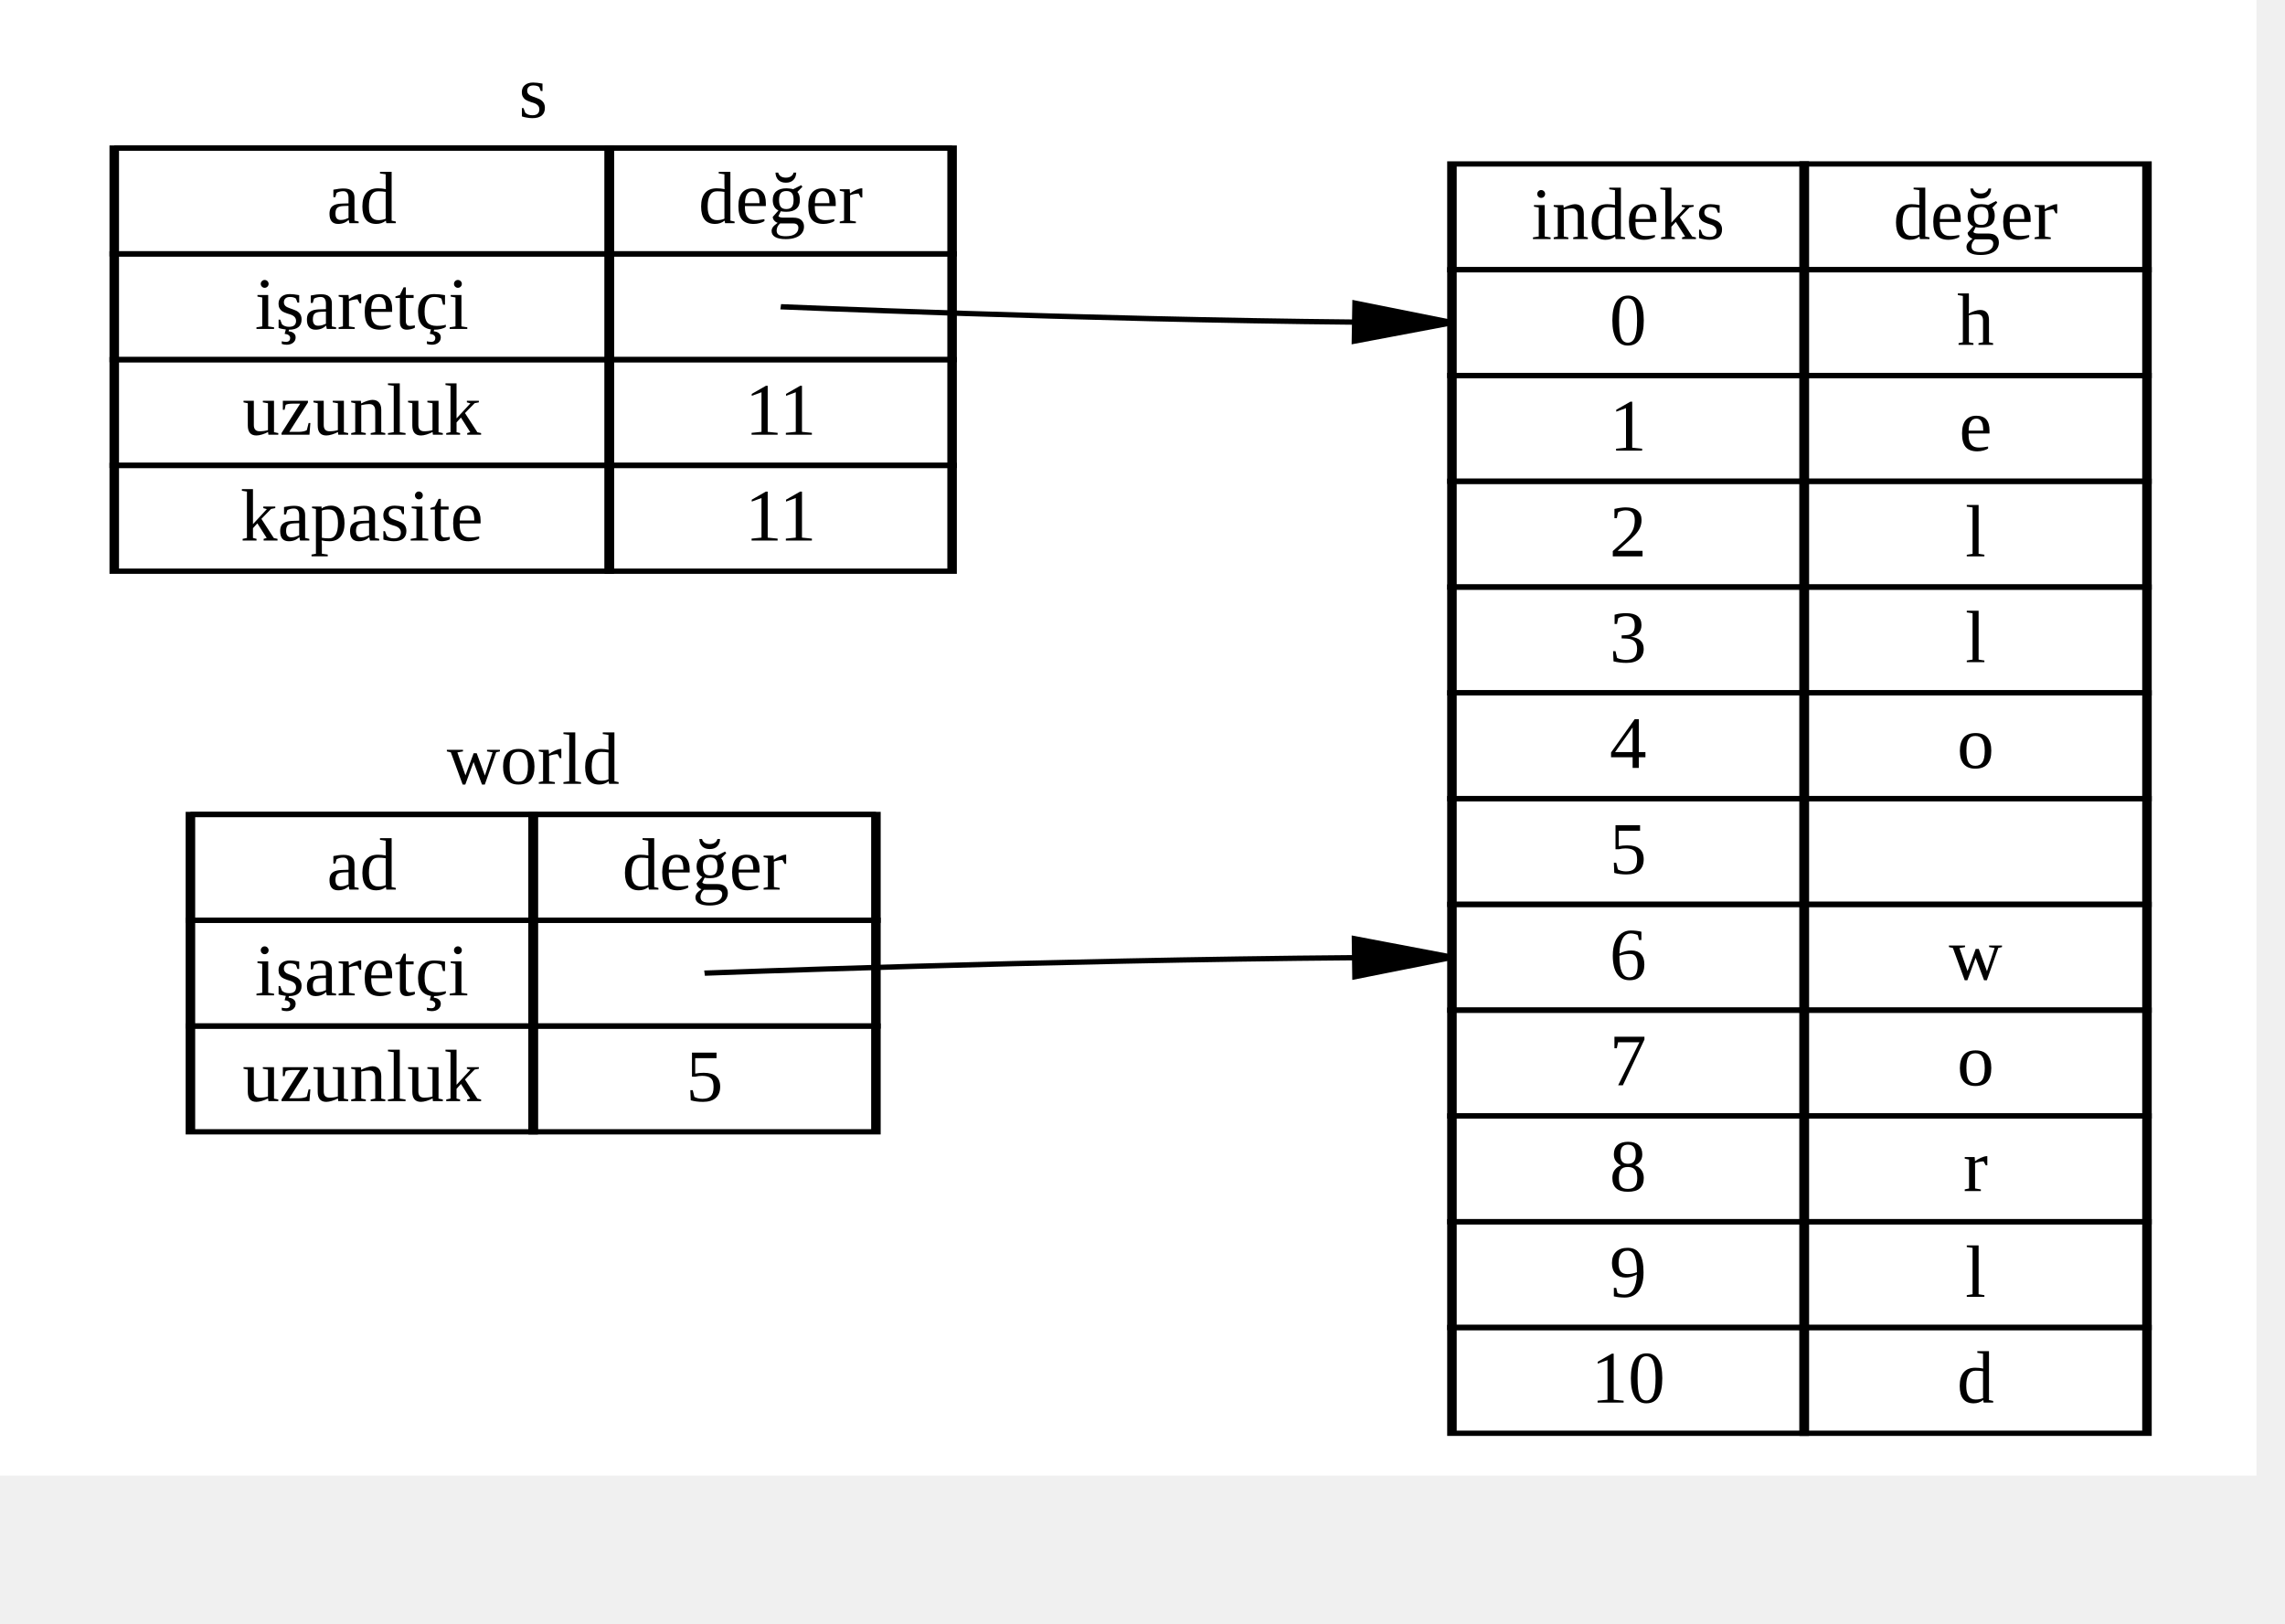
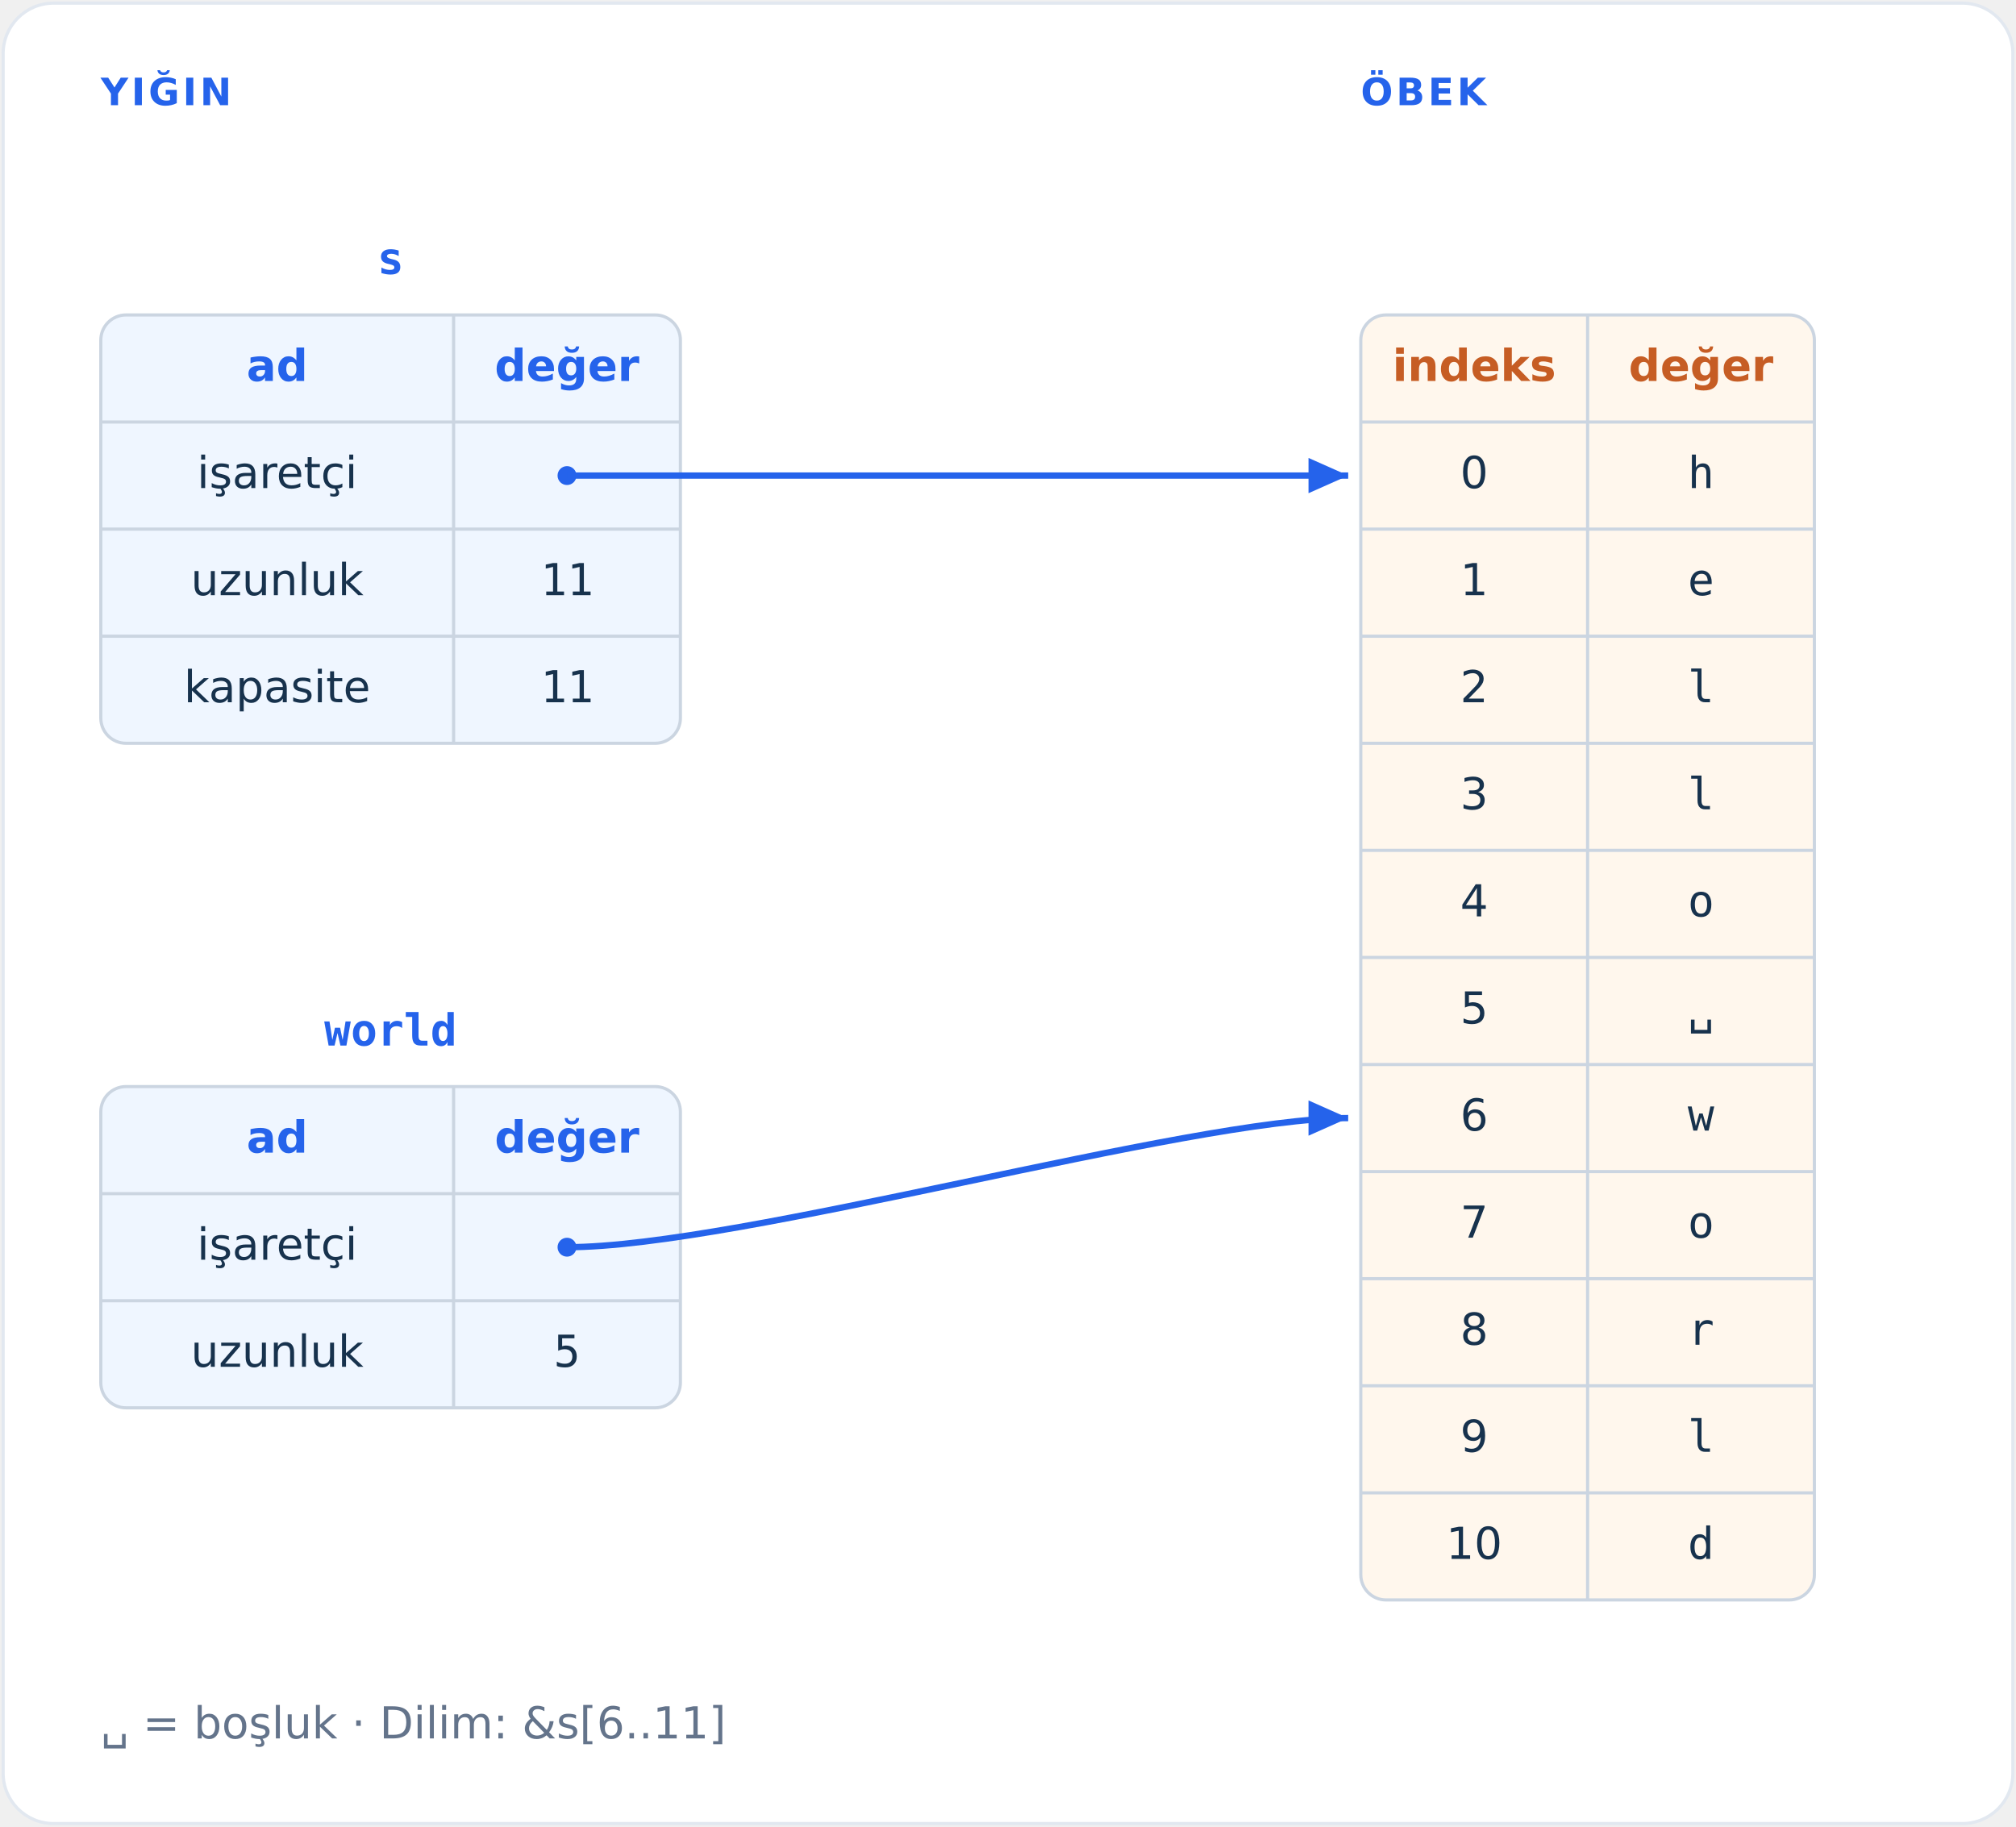
- <svg xmlns="http://www.w3.org/2000/svg" viewBox="0.00 0.00 1800 1279.00">
-   <g id="graph0" class="graph" transform="scale(7.50006 4.1667) rotate(0) translate(4 275)">
-     <polygon fill="#ffffff" stroke="transparent" points="-4,4 -4,-275 233,-275 233,4 -4,4" />
-     <g id="node1" class="node">
-       <polyline fill="none" stroke="#000000" points="16,-121 88,-121 " />
-       <text text-anchor="middle" x="52" y="-126.8" font-family="Liberation Serif, DejaVu Serif, serif" font-size="14.00" fill="#000000" transform="translate(52 0) scale(0.5555556 1) translate(-52 0)">world</text>
-       <polygon fill="none" stroke="#000000" points="16,-101 16,-121 52,-121 52,-101 16,-101" />
-       <text text-anchor="middle" x="34" y="-106.8" font-family="Liberation Serif, DejaVu Serif, serif" font-size="14.00" fill="#000000" transform="translate(34 0) scale(0.5555556 1) translate(-34 0)">ad</text>
-       <polygon fill="none" stroke="#000000" points="52,-101 52,-121 88,-121 88,-101 52,-101" />
-       <text text-anchor="middle" x="70" y="-106.8" font-family="Liberation Serif, DejaVu Serif, serif" font-size="14.00" fill="#000000" transform="translate(70 0) scale(0.5555556 1) translate(-70 0)">değer</text>
-       <polygon fill="none" stroke="#000000" points="16,-81 16,-101 52,-101 52,-81 16,-81" />
-       <text text-anchor="middle" x="34" y="-86.8" font-family="Liberation Serif, DejaVu Serif, serif" font-size="14.00" fill="#000000" transform="translate(34 0) scale(0.5555556 1) translate(-34 0)">işaretçi</text>
-       <polygon fill="none" stroke="#000000" points="52,-81 52,-101 88,-101 88,-81 52,-81" />
-       <polygon fill="none" stroke="#000000" points="16,-61 16,-81 52,-81 52,-61 16,-61" />
-       <text text-anchor="middle" x="34" y="-66.8" font-family="Liberation Serif, DejaVu Serif, serif" font-size="14.00" fill="#000000" transform="translate(34 0) scale(0.5555556 1) translate(-34 0)">uzunluk</text>
-       <polygon fill="none" stroke="#000000" points="52,-61 52,-81 88,-81 88,-61 52,-61" />
-       <text text-anchor="middle" x="70" y="-66.8" font-family="Liberation Serif, DejaVu Serif, serif" font-size="14.00" fill="#000000" transform="translate(70 0) scale(0.5555556 1) translate(-70 0)">5</text>
-     </g>
-     <g id="node3" class="node">
-       <polygon fill="none" stroke="#000000" points="148.5,-224 148.5,-244 185.5,-244 185.5,-224 148.5,-224" />
-       <text text-anchor="middle" x="167" y="-229.8" font-family="Liberation Serif, DejaVu Serif, serif" font-size="14.00" fill="#000000" transform="translate(167 0) scale(0.5555556 1) translate(-167 0)">indeks</text>
-       <polygon fill="none" stroke="#000000" points="185.5,-224 185.5,-244 221.5,-244 221.5,-224 185.5,-224" />
-       <text text-anchor="middle" x="203.5" y="-229.8" font-family="Liberation Serif, DejaVu Serif, serif" font-size="14.00" fill="#000000" transform="translate(203.5 0) scale(0.5555556 1) translate(-203.5 0)">değer</text>
-       <polygon fill="none" stroke="#000000" points="148.5,-204 148.5,-224 185.5,-224 185.5,-204 148.5,-204" />
-       <text text-anchor="middle" x="167" y="-209.8" font-family="Liberation Serif, DejaVu Serif, serif" font-size="14.00" fill="#000000" transform="translate(167 0) scale(0.5555556 1) translate(-167 0)">0</text>
-       <polygon fill="none" stroke="#000000" points="185.5,-204 185.5,-224 221.5,-224 221.5,-204 185.5,-204" />
-       <text text-anchor="middle" x="203.5" y="-209.8" font-family="Liberation Serif, DejaVu Serif, serif" font-size="14.00" fill="#000000" transform="translate(203.5 0) scale(0.5555556 1) translate(-203.5 0)">h</text>
-       <polygon fill="none" stroke="#000000" points="148.5,-184 148.5,-204 185.5,-204 185.5,-184 148.5,-184" />
-       <text text-anchor="middle" x="167" y="-189.8" font-family="Liberation Serif, DejaVu Serif, serif" font-size="14.00" fill="#000000" transform="translate(167 0) scale(0.5555556 1) translate(-167 0)">1</text>
-       <polygon fill="none" stroke="#000000" points="185.5,-184 185.5,-204 221.5,-204 221.5,-184 185.5,-184" />
-       <text text-anchor="middle" x="203.5" y="-189.8" font-family="Liberation Serif, DejaVu Serif, serif" font-size="14.00" fill="#000000" transform="translate(203.5 0) scale(0.5555556 1) translate(-203.5 0)">e</text>
-       <polygon fill="none" stroke="#000000" points="148.5,-164 148.5,-184 185.5,-184 185.5,-164 148.5,-164" />
-       <text text-anchor="middle" x="167" y="-169.8" font-family="Liberation Serif, DejaVu Serif, serif" font-size="14.00" fill="#000000" transform="translate(167 0) scale(0.5555556 1) translate(-167 0)">2</text>
-       <polygon fill="none" stroke="#000000" points="185.5,-164 185.5,-184 221.5,-184 221.5,-164 185.5,-164" />
-       <text text-anchor="middle" x="203.5" y="-169.8" font-family="Liberation Serif, DejaVu Serif, serif" font-size="14.00" fill="#000000" transform="translate(203.5 0) scale(0.5555556 1) translate(-203.5 0)">l</text>
-       <polygon fill="none" stroke="#000000" points="148.5,-144 148.5,-164 185.5,-164 185.5,-144 148.5,-144" />
-       <text text-anchor="middle" x="167" y="-149.8" font-family="Liberation Serif, DejaVu Serif, serif" font-size="14.00" fill="#000000" transform="translate(167 0) scale(0.5555556 1) translate(-167 0)">3</text>
-       <polygon fill="none" stroke="#000000" points="185.5,-144 185.5,-164 221.5,-164 221.5,-144 185.5,-144" />
-       <text text-anchor="middle" x="203.5" y="-149.8" font-family="Liberation Serif, DejaVu Serif, serif" font-size="14.00" fill="#000000" transform="translate(203.5 0) scale(0.5555556 1) translate(-203.5 0)">l</text>
-       <polygon fill="none" stroke="#000000" points="148.5,-124 148.5,-144 185.5,-144 185.5,-124 148.5,-124" />
-       <text text-anchor="middle" x="167" y="-129.8" font-family="Liberation Serif, DejaVu Serif, serif" font-size="14.00" fill="#000000" transform="translate(167 0) scale(0.5555556 1) translate(-167 0)">4</text>
-       <polygon fill="none" stroke="#000000" points="185.5,-124 185.5,-144 221.5,-144 221.5,-124 185.5,-124" />
-       <text text-anchor="middle" x="203.5" y="-129.8" font-family="Liberation Serif, DejaVu Serif, serif" font-size="14.00" fill="#000000" transform="translate(203.5 0) scale(0.5555556 1) translate(-203.5 0)">o</text>
-       <polygon fill="none" stroke="#000000" points="148.5,-104 148.5,-124 185.5,-124 185.5,-104 148.5,-104" />
-       <text text-anchor="middle" x="167" y="-109.8" font-family="Liberation Serif, DejaVu Serif, serif" font-size="14.00" fill="#000000" transform="translate(167 0) scale(0.5555556 1) translate(-167 0)">5</text>
-       <polygon fill="none" stroke="#000000" points="185.5,-104 185.5,-124 221.5,-124 221.5,-104 185.5,-104" />
-       <text text-anchor="middle" x="203.5" y="-109.8" font-family="Liberation Serif, DejaVu Serif, serif" font-size="14.00" fill="#000000" transform="translate(203.5 0) scale(0.5555556 1) translate(-203.5 0)"> </text>
-       <polygon fill="none" stroke="#000000" points="148.5,-84 148.5,-104 185.5,-104 185.5,-84 148.5,-84" />
-       <text text-anchor="middle" x="167" y="-89.8" font-family="Liberation Serif, DejaVu Serif, serif" font-size="14.00" fill="#000000" transform="translate(167 0) scale(0.5555556 1) translate(-167 0)">6</text>
-       <polygon fill="none" stroke="#000000" points="185.5,-84 185.5,-104 221.5,-104 221.5,-84 185.5,-84" />
-       <text text-anchor="middle" x="203.5" y="-89.8" font-family="Liberation Serif, DejaVu Serif, serif" font-size="14.00" fill="#000000" transform="translate(203.5 0) scale(0.5555556 1) translate(-203.5 0)">w</text>
-       <polygon fill="none" stroke="#000000" points="148.5,-64 148.5,-84 185.5,-84 185.5,-64 148.5,-64" />
-       <text text-anchor="middle" x="167" y="-69.8" font-family="Liberation Serif, DejaVu Serif, serif" font-size="14.00" fill="#000000" transform="translate(167 0) scale(0.5555556 1) translate(-167 0)">7</text>
-       <polygon fill="none" stroke="#000000" points="185.5,-64 185.5,-84 221.5,-84 221.5,-64 185.5,-64" />
-       <text text-anchor="middle" x="203.5" y="-69.8" font-family="Liberation Serif, DejaVu Serif, serif" font-size="14.00" fill="#000000" transform="translate(203.5 0) scale(0.5555556 1) translate(-203.5 0)">o</text>
-       <polygon fill="none" stroke="#000000" points="148.5,-44 148.5,-64 185.5,-64 185.5,-44 148.5,-44" />
-       <text text-anchor="middle" x="167" y="-49.8" font-family="Liberation Serif, DejaVu Serif, serif" font-size="14.00" fill="#000000" transform="translate(167 0) scale(0.5555556 1) translate(-167 0)">8</text>
-       <polygon fill="none" stroke="#000000" points="185.5,-44 185.5,-64 221.5,-64 221.5,-44 185.5,-44" />
-       <text text-anchor="middle" x="203.5" y="-49.8" font-family="Liberation Serif, DejaVu Serif, serif" font-size="14.00" fill="#000000" transform="translate(203.5 0) scale(0.5555556 1) translate(-203.5 0)">r</text>
-       <polygon fill="none" stroke="#000000" points="148.5,-24 148.5,-44 185.5,-44 185.5,-24 148.5,-24" />
-       <text text-anchor="middle" x="167" y="-29.8" font-family="Liberation Serif, DejaVu Serif, serif" font-size="14.00" fill="#000000" transform="translate(167 0) scale(0.5555556 1) translate(-167 0)">9</text>
-       <polygon fill="none" stroke="#000000" points="185.5,-24 185.5,-44 221.5,-44 221.5,-24 185.5,-24" />
-       <text text-anchor="middle" x="203.5" y="-29.8" font-family="Liberation Serif, DejaVu Serif, serif" font-size="14.00" fill="#000000" transform="translate(203.5 0) scale(0.5555556 1) translate(-203.5 0)">l</text>
-       <polygon fill="none" stroke="#000000" points="148.5,-4 148.5,-24 185.5,-24 185.5,-4 148.5,-4" />
-       <text text-anchor="middle" x="167" y="-9.8" font-family="Liberation Serif, DejaVu Serif, serif" font-size="14.00" fill="#000000" transform="translate(167 0) scale(0.5555556 1) translate(-167 0)">10</text>
-       <polygon fill="none" stroke="#000000" points="185.5,-4 185.5,-24 221.5,-24 221.5,-4 185.5,-4" />
-       <text text-anchor="middle" x="203.5" y="-9.8" font-family="Liberation Serif, DejaVu Serif, serif" font-size="14.00" fill="#000000" transform="translate(203.5 0) scale(0.5555556 1) translate(-203.5 0)">d</text>
-     </g>
-     <g id="edge1" class="edge">
-       <path fill="none" stroke="#000000" d="M70,-91C70,-91 105.796,-93.464 138.495,-93.926" />
-       <polygon fill="#000000" stroke="#000000" points="138.474,-97.426 148.5,-94 138.526,-90.426 138.474,-97.426" />
-     </g>
-     <g id="node2" class="node">
-       <polyline fill="none" stroke="#000000" points="8,-247 96,-247 " />
-       <text text-anchor="middle" x="52" y="-252.8" font-family="Liberation Serif, DejaVu Serif, serif" font-size="14.00" fill="#000000" transform="translate(52 0) scale(0.5555556 1) translate(-52 0)">s</text>
-       <polygon fill="none" stroke="#000000" points="8,-227 8,-247 60,-247 60,-227 8,-227" />
-       <text text-anchor="middle" x="34" y="-232.8" font-family="Liberation Serif, DejaVu Serif, serif" font-size="14.00" fill="#000000" transform="translate(34 0) scale(0.5555556 1) translate(-34 0)">ad</text>
-       <polygon fill="none" stroke="#000000" points="60,-227 60,-247 96,-247 96,-227 60,-227" />
-       <text text-anchor="middle" x="78" y="-232.8" font-family="Liberation Serif, DejaVu Serif, serif" font-size="14.00" fill="#000000" transform="translate(78 0) scale(0.5555556 1) translate(-78 0)">değer</text>
-       <polygon fill="none" stroke="#000000" points="8,-207 8,-227 60,-227 60,-207 8,-207" />
-       <text text-anchor="middle" x="34" y="-212.8" font-family="Liberation Serif, DejaVu Serif, serif" font-size="14.00" fill="#000000" transform="translate(34 0) scale(0.5555556 1) translate(-34 0)">işaretçi</text>
-       <polygon fill="none" stroke="#000000" points="60,-207 60,-227 96,-227 96,-207 60,-207" />
-       <polygon fill="none" stroke="#000000" points="8,-187 8,-207 60,-207 60,-187 8,-187" />
-       <text text-anchor="middle" x="34" y="-192.8" font-family="Liberation Serif, DejaVu Serif, serif" font-size="14.00" fill="#000000" transform="translate(34 0) scale(0.5555556 1) translate(-34 0)">uzunluk</text>
-       <polygon fill="none" stroke="#000000" points="60,-187 60,-207 96,-207 96,-187 60,-187" />
-       <text text-anchor="middle" x="78" y="-192.8" font-family="Liberation Serif, DejaVu Serif, serif" font-size="14.00" fill="#000000" transform="translate(78 0) scale(0.5555556 1) translate(-78 0)">11</text>
-       <polygon fill="none" stroke="#000000" points="8,-167 8,-187 60,-187 60,-167 8,-167" />
-       <text text-anchor="middle" x="34" y="-172.8" font-family="Liberation Serif, DejaVu Serif, serif" font-size="14.00" fill="#000000" transform="translate(34 0) scale(0.5555556 1) translate(-34 0)">kapasite</text>
-       <polygon fill="none" stroke="#000000" points="60,-167 60,-187 96,-187 96,-167 60,-167" />
-       <text text-anchor="middle" x="78" y="-172.8" font-family="Liberation Serif, DejaVu Serif, serif" font-size="14.00" fill="#000000" transform="translate(78 0) scale(0.5555556 1) translate(-78 0)">11</text>
-     </g>
-     <g id="edge2" class="edge">
-       <path fill="none" stroke="#000000" d="M78,-217C78,-217 109.318,-214.599 138.373,-214.093" />
-       <polygon fill="#000000" stroke="#000000" points="138.533,-217.592 148.5,-214 138.468,-210.592 138.533,-217.592" />
-     </g>
-   </g>
+ <svg xmlns="http://www.w3.org/2000/svg" width="640" height="580" viewBox="0 0 640 580" preserveAspectRatio="xMidYMid meet" role="img" aria-labelledby="title desc">
+   <defs>
+     <marker id="arrow" viewBox="0 0 10 10" refX="9" refY="5" markerWidth="7" markerHeight="7" orient="auto-start-reverse">
+       <path d="M 0 1 L 9 5 L 0 9 Z" fill="#2563eb" />
+     </marker>
+   </defs>
+   <style>text { font-family: "DejaVu Sans", sans-serif; fill: #17324d; font-size: 14px; } .label { font-size: 12px; font-weight: 600; letter-spacing: 1px; } .code { font-family: "DejaVu Sans Mono", monospace; } .heading { font-weight: 600; } .grid { stroke: #cbd5e1; stroke-width: 1; }</style>
+   <rect x="1" y="1" width="638" height="578" rx="16" fill="#fff" stroke="#e2e8f0" />
+   <text x="32" y="30" text-anchor="start" dominant-baseline="middle" class="label" style="fill:#2563eb">YIĞIN</text>
+   <text x="432" y="30" text-anchor="start" dominant-baseline="middle" class="label" style="fill:#2563eb">ÖBEK</text>
+   <text x="124.0" y="83" text-anchor="middle" dominant-baseline="middle" class="code heading" style="fill:#2563eb">s</text>
+   <rect x="32" y="100" width="184" height="136" rx="8" fill="#eff6ff" stroke="#cbd5e1" />
+   <path d="M32,134 H216 M144,100 V236" class="grid" fill="none" />
+   <path d="M32,168 H216" class="grid" />
+   <path d="M32,202 H216" class="grid" />
+   <text x="88.0" y="117" text-anchor="middle" dominant-baseline="middle" class="heading" style="fill:#2563eb">ad</text>
+   <text x="180.0" y="117" text-anchor="middle" dominant-baseline="middle" class="heading" style="fill:#2563eb">değer</text>
+   <text x="88.0" y="151" text-anchor="middle" dominant-baseline="middle" class="">işaretçi</text>
+   <text x="180.0" y="151" text-anchor="middle" dominant-baseline="middle" class="code" />
+   <text x="88.0" y="185" text-anchor="middle" dominant-baseline="middle" class="">uzunluk</text>
+   <text x="180.0" y="185" text-anchor="middle" dominant-baseline="middle" class="code">11</text>
+   <text x="88.0" y="219" text-anchor="middle" dominant-baseline="middle" class="">kapasite</text>
+   <text x="180.0" y="219" text-anchor="middle" dominant-baseline="middle" class="code">11</text>
+   <rect x="432" y="100" width="144" height="408" rx="8" fill="#fff7ed" stroke="#cbd5e1" />
+   <path d="M432,134 H576 M504,100 V508" class="grid" fill="none" />
+   <path d="M432,168 H576" class="grid" />
+   <path d="M432,202 H576" class="grid" />
+   <path d="M432,236 H576" class="grid" />
+   <path d="M432,270 H576" class="grid" />
+   <path d="M432,304 H576" class="grid" />
+   <path d="M432,338 H576" class="grid" />
+   <path d="M432,372 H576" class="grid" />
+   <path d="M432,406 H576" class="grid" />
+   <path d="M432,440 H576" class="grid" />
+   <path d="M432,474 H576" class="grid" />
+   <text x="468.0" y="117" text-anchor="middle" dominant-baseline="middle" class="heading" style="fill:#c65d24">indeks</text>
+   <text x="540.0" y="117" text-anchor="middle" dominant-baseline="middle" class="heading" style="fill:#c65d24">değer</text>
+   <text x="468.0" y="151" text-anchor="middle" dominant-baseline="middle" class="">0</text>
+   <text x="540.0" y="151" text-anchor="middle" dominant-baseline="middle" class="code">h</text>
+   <text x="468.0" y="185" text-anchor="middle" dominant-baseline="middle" class="">1</text>
+   <text x="540.0" y="185" text-anchor="middle" dominant-baseline="middle" class="code">e</text>
+   <text x="468.0" y="219" text-anchor="middle" dominant-baseline="middle" class="">2</text>
+   <text x="540.0" y="219" text-anchor="middle" dominant-baseline="middle" class="code">l</text>
+   <text x="468.0" y="253" text-anchor="middle" dominant-baseline="middle" class="">3</text>
+   <text x="540.0" y="253" text-anchor="middle" dominant-baseline="middle" class="code">l</text>
+   <text x="468.0" y="287" text-anchor="middle" dominant-baseline="middle" class="">4</text>
+   <text x="540.0" y="287" text-anchor="middle" dominant-baseline="middle" class="code">o</text>
+   <text x="468.0" y="321" text-anchor="middle" dominant-baseline="middle" class="">5</text>
+   <text x="540.0" y="321" text-anchor="middle" dominant-baseline="middle" class="code">␣</text>
+   <text x="468.0" y="355" text-anchor="middle" dominant-baseline="middle" class="">6</text>
+   <text x="540.0" y="355" text-anchor="middle" dominant-baseline="middle" class="code">w</text>
+   <text x="468.0" y="389" text-anchor="middle" dominant-baseline="middle" class="">7</text>
+   <text x="540.0" y="389" text-anchor="middle" dominant-baseline="middle" class="code">o</text>
+   <text x="468.0" y="423" text-anchor="middle" dominant-baseline="middle" class="">8</text>
+   <text x="540.0" y="423" text-anchor="middle" dominant-baseline="middle" class="code">r</text>
+   <text x="468.0" y="457" text-anchor="middle" dominant-baseline="middle" class="">9</text>
+   <text x="540.0" y="457" text-anchor="middle" dominant-baseline="middle" class="code">l</text>
+   <text x="468.0" y="491" text-anchor="middle" dominant-baseline="middle" class="">10</text>
+   <text x="540.0" y="491" text-anchor="middle" dominant-baseline="middle" class="code">d</text>
+   <circle cx="180.0" cy="151" r="3" fill="#2563eb" />
+   <path d="M180.0,151 L428,151" fill="none" stroke="#2563eb" stroke-width="2" marker-end="url(#arrow)" />
+   <text x="124.0" y="328" text-anchor="middle" dominant-baseline="middle" class="code heading" style="fill:#2563eb">world</text>
+   <rect x="32" y="345" width="184" height="102" rx="8" fill="#eff6ff" stroke="#cbd5e1" />
+   <path d="M32,379 H216 M144,345 V447" class="grid" fill="none" />
+   <path d="M32,413 H216" class="grid" />
+   <text x="88.0" y="362" text-anchor="middle" dominant-baseline="middle" class="heading" style="fill:#2563eb">ad</text>
+   <text x="180.0" y="362" text-anchor="middle" dominant-baseline="middle" class="heading" style="fill:#2563eb">değer</text>
+   <text x="88.0" y="396" text-anchor="middle" dominant-baseline="middle" class="">işaretçi</text>
+   <text x="180.0" y="396" text-anchor="middle" dominant-baseline="middle" class="code" />
+   <text x="88.0" y="430" text-anchor="middle" dominant-baseline="middle" class="">uzunluk</text>
+   <text x="180.0" y="430" text-anchor="middle" dominant-baseline="middle" class="code">5</text>
+   <circle cx="180.0" cy="396" r="3" fill="#2563eb" />
+   <path d="M180.0,396 C235.0,396 377,355 428,355" fill="none" stroke="#2563eb" stroke-width="2" marker-end="url(#arrow)" />
+   <text x="32" y="548" text-anchor="start" dominant-baseline="middle" class="" style="fill:#64748b">␣ = boşluk · Dilim: &amp;s[6..11]</text>
</svg>
